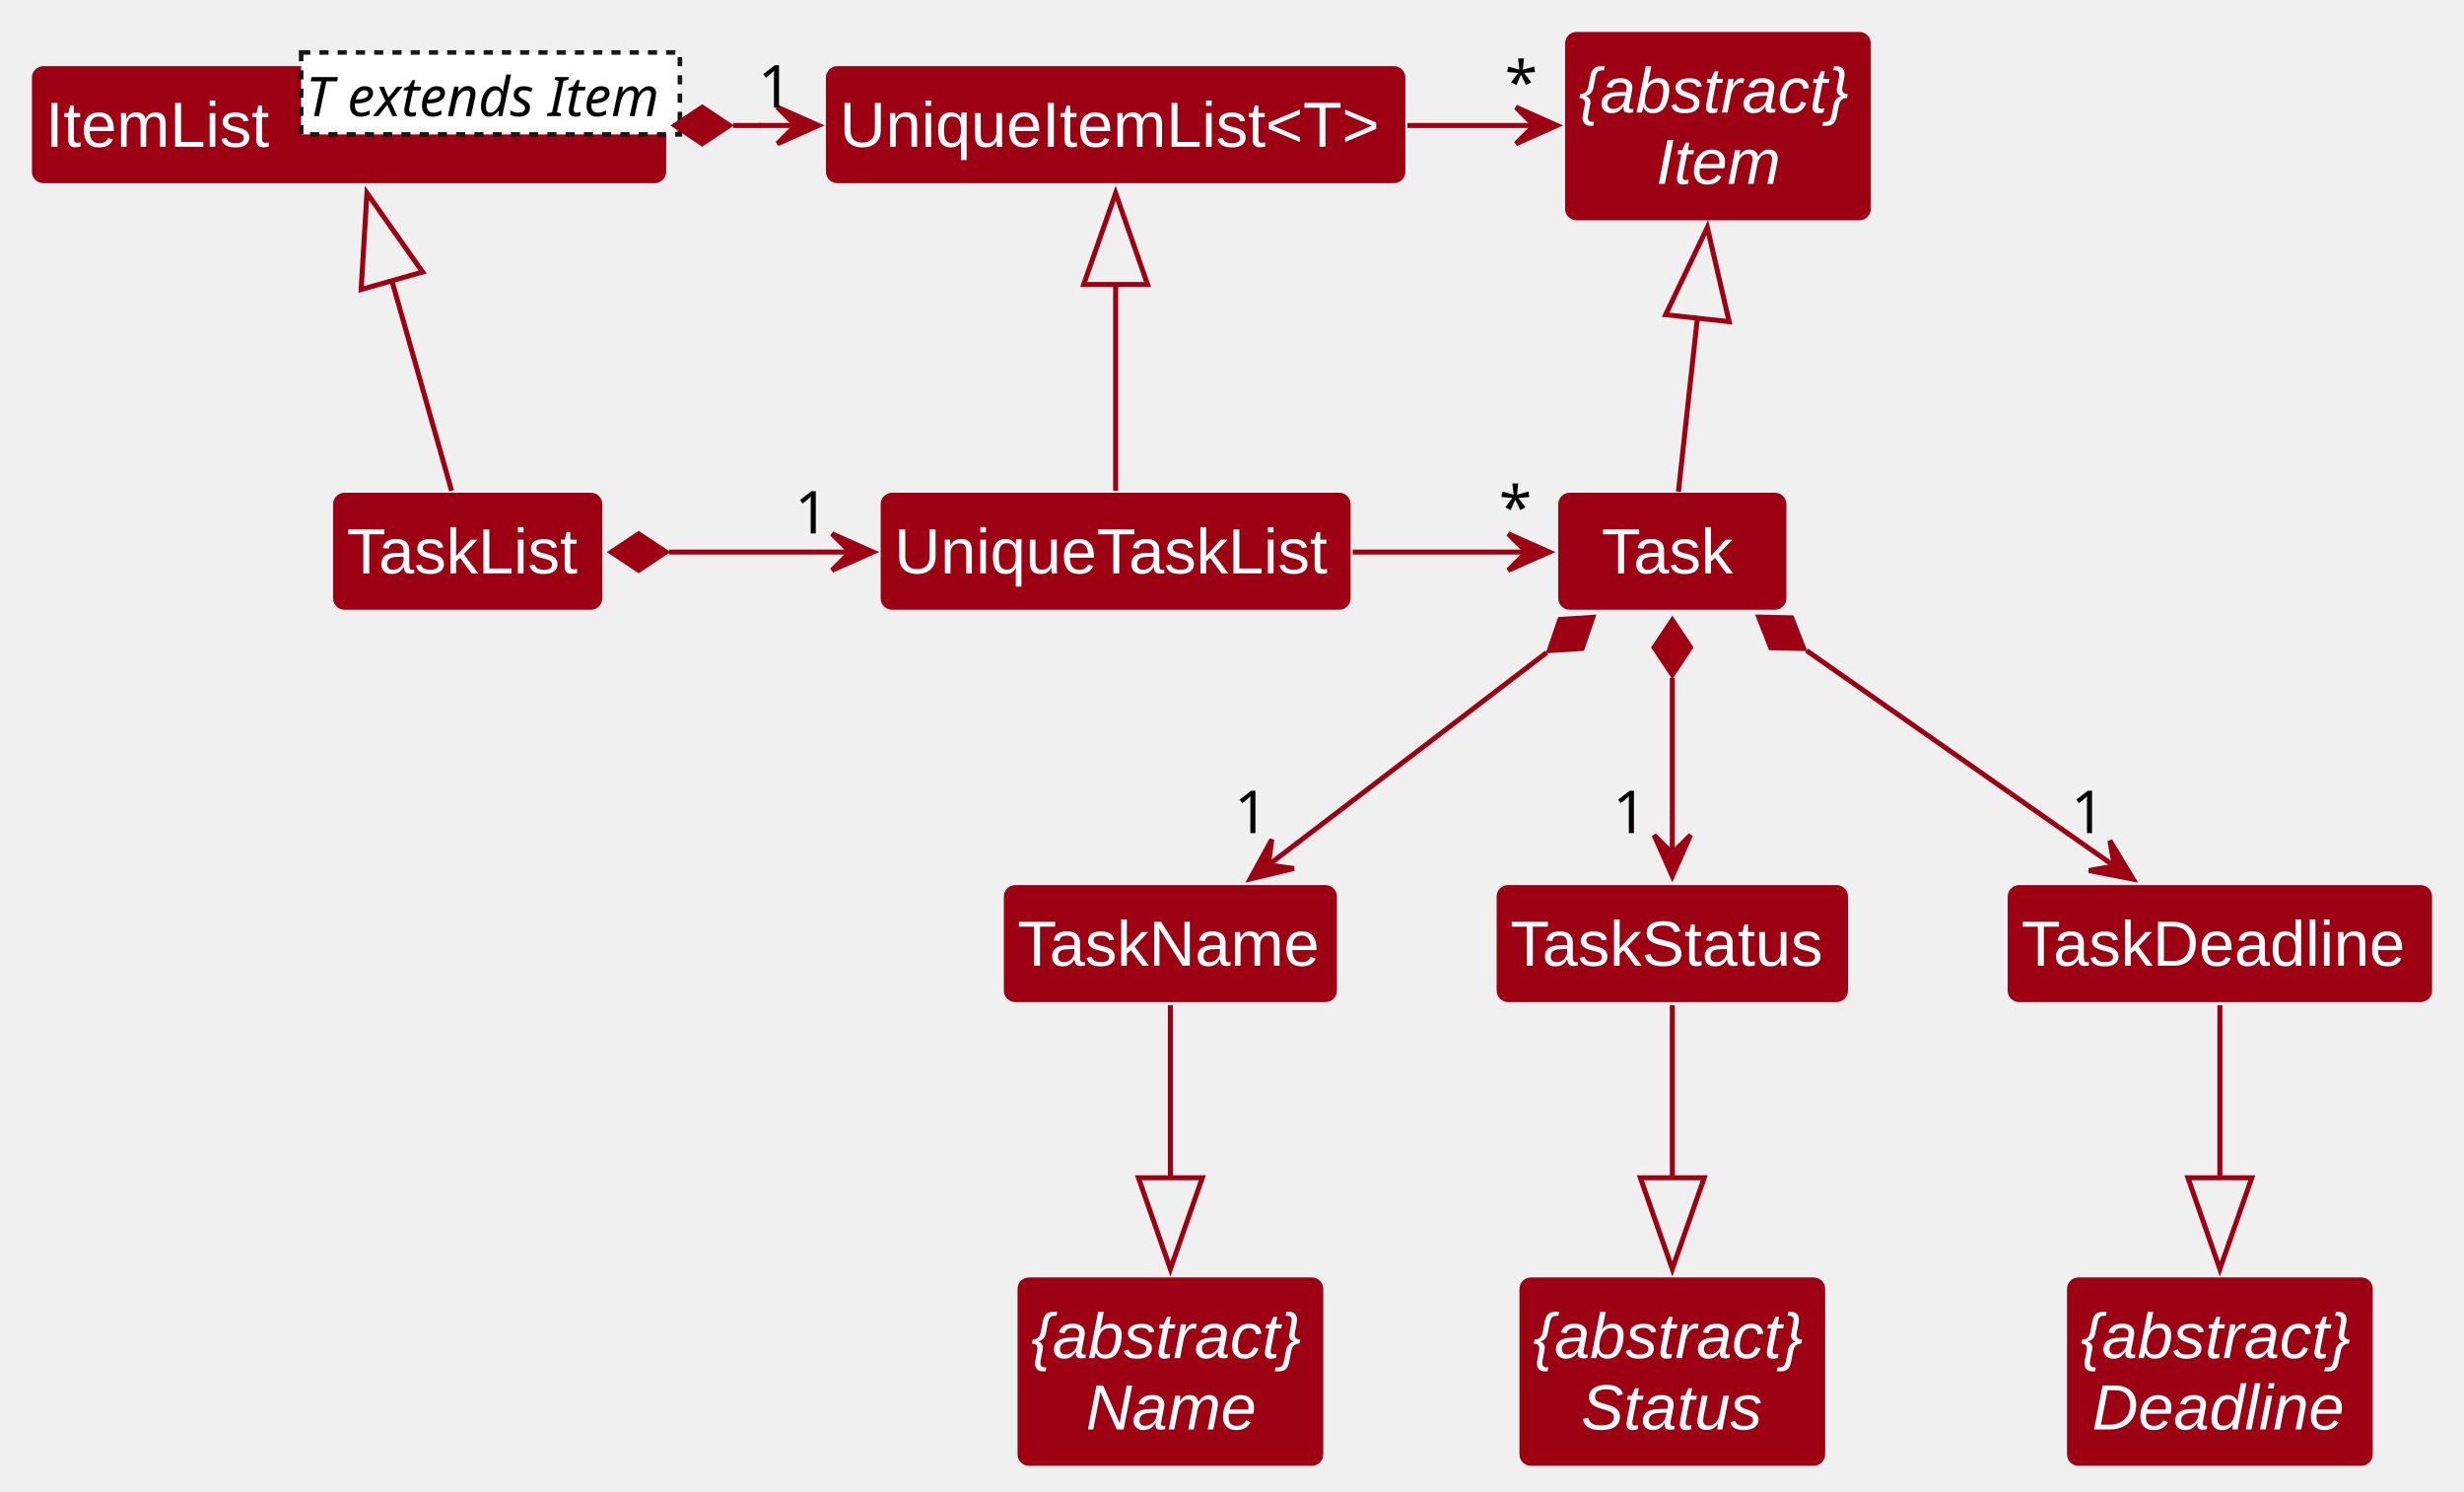
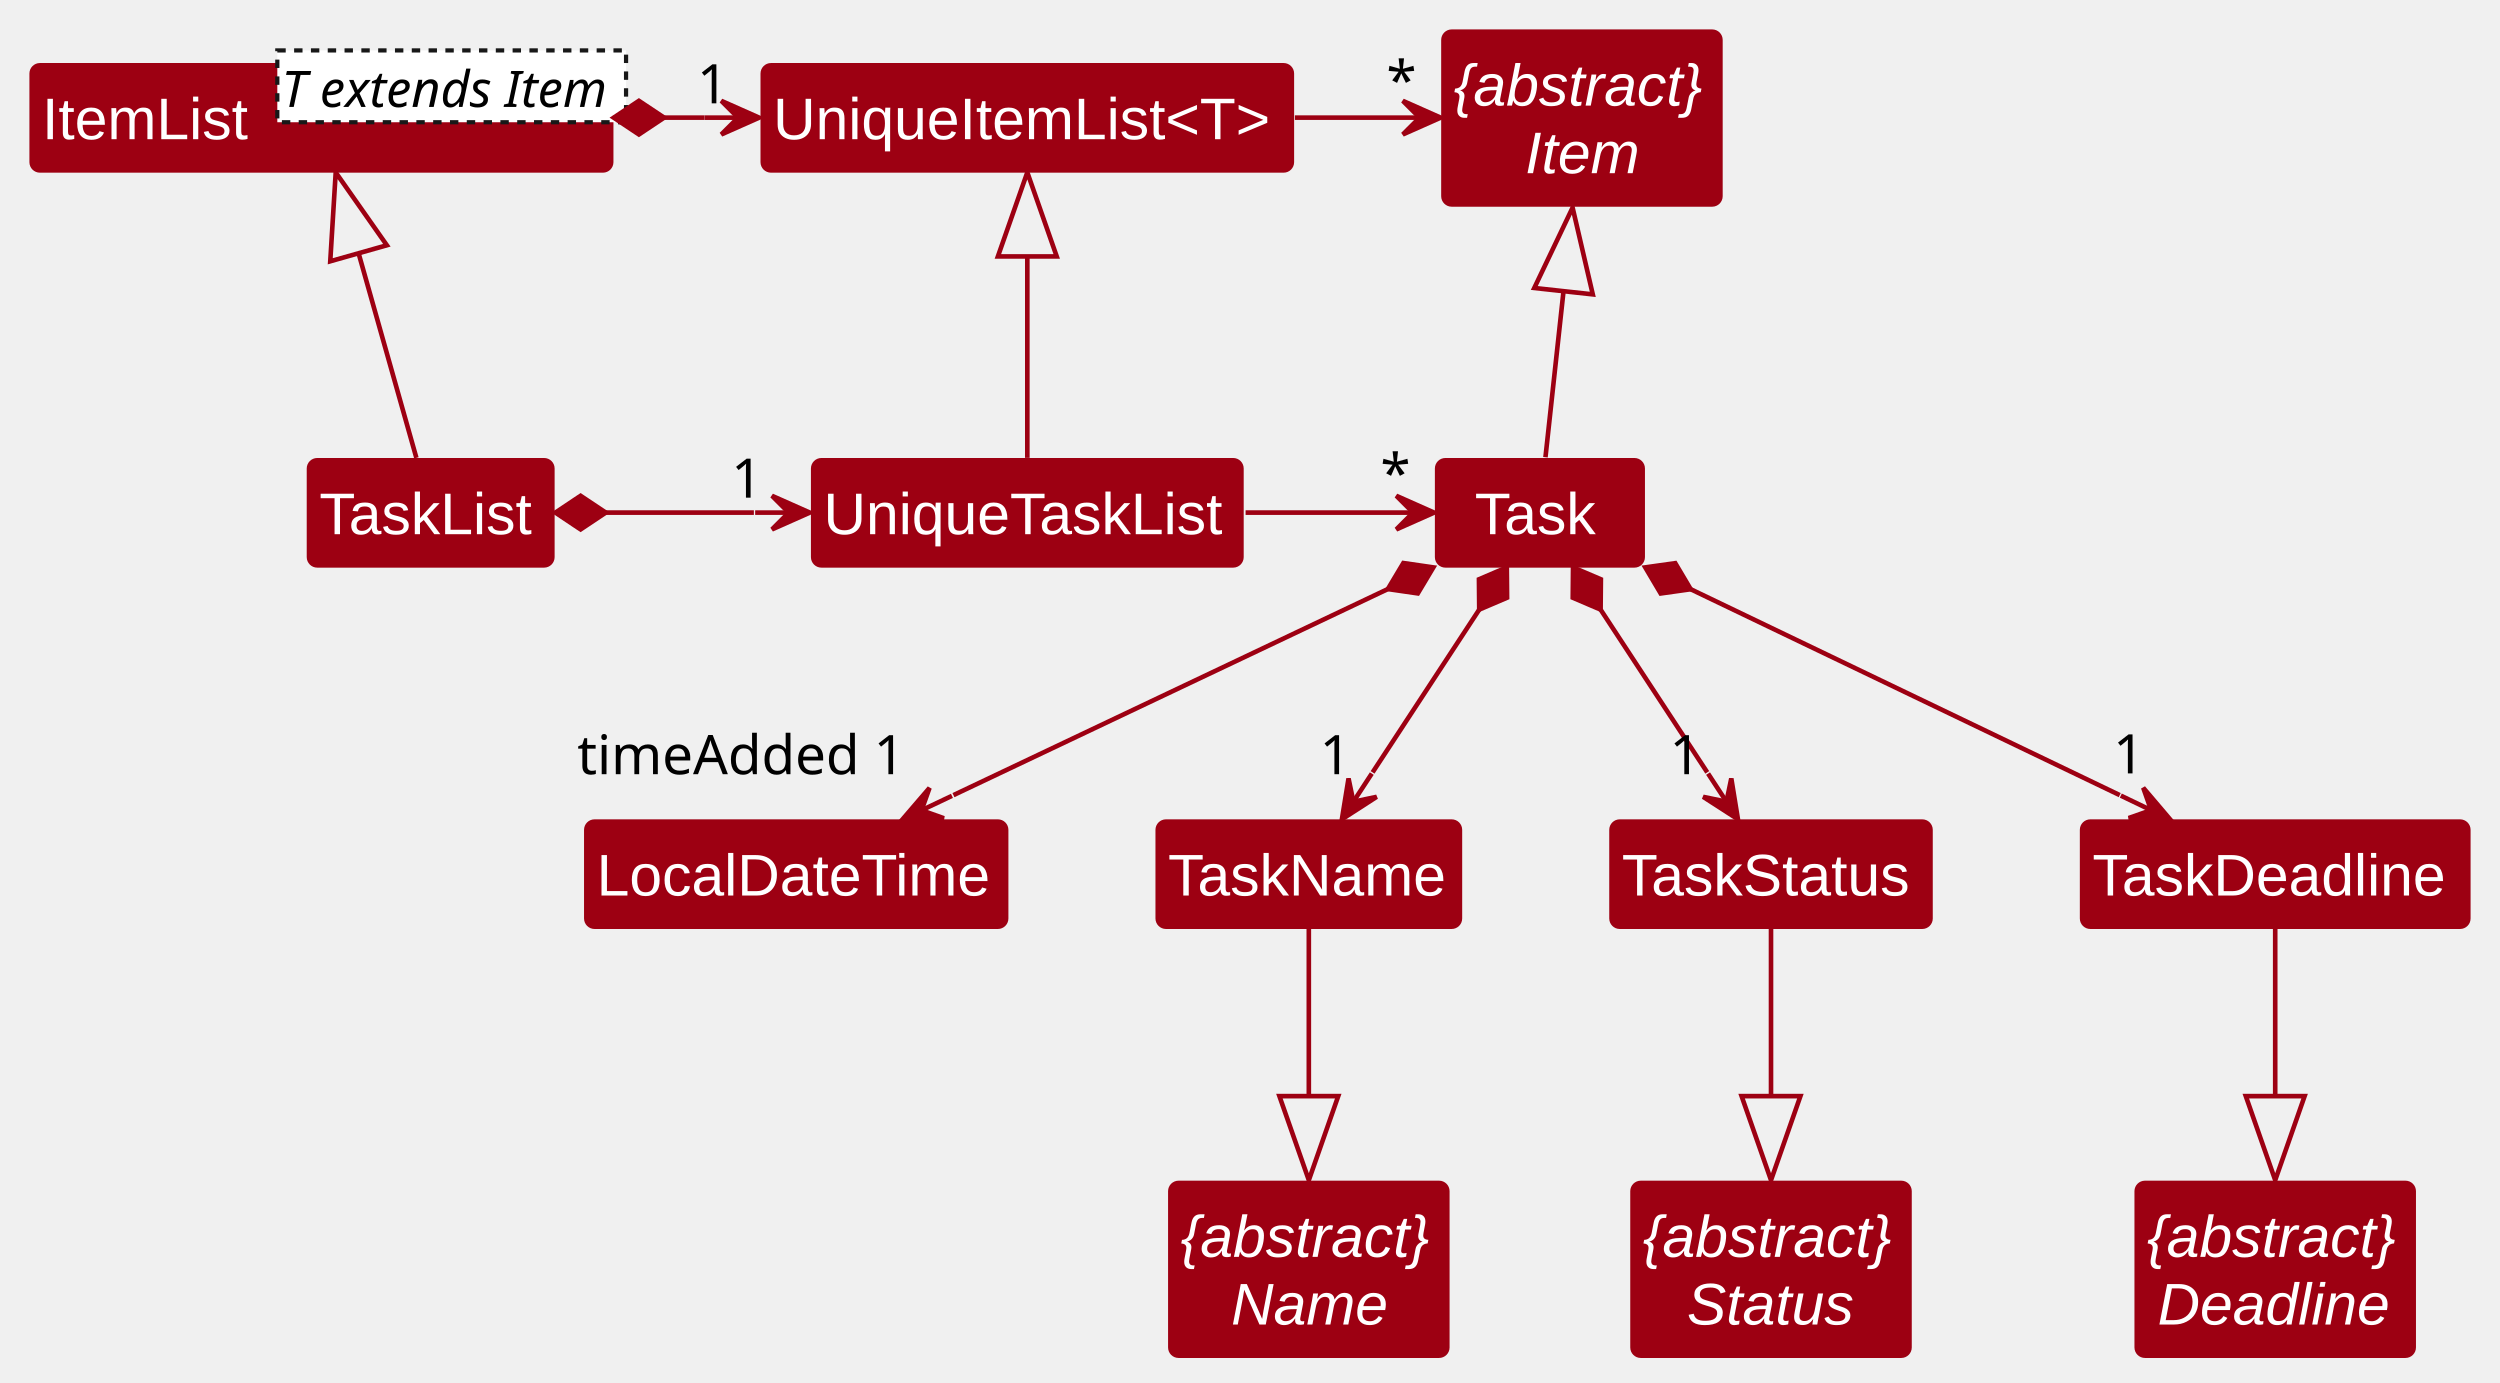
- <svg xmlns="http://www.w3.org/2000/svg" contentStyleType="text/css" height="327px" preserveAspectRatio="none" style="width:540px;height:327px;background:#FFFFFF;" version="1.1" viewBox="0 0 540 327" width="540px" zoomAndPan="magnify">
+ <svg xmlns="http://www.w3.org/2000/svg" contentStyleType="text/css" height="329px" preserveAspectRatio="none" style="width:595px;height:329px;background:#FFFFFF;" version="1.1" viewBox="0 0 595 329" width="595px" zoomAndPan="magnify">
  <defs />
  <g>
    <g id="elem_Item">
-       <rect codeLine="9" fill="#9D0012" height="41.281" id="Item" rx="2.5" ry="2.5" style="stroke:#181818;stroke-width:0.0;" width="67" x="343" y="7" />
-       <text fill="#FFFFFF" font-family="Arial" font-size="14" font-style="italic" lengthAdjust="spacing" textLength="61" x="346" y="24.674">{abstract}
-             </text>
-       <text fill="#FFFFFF" font-family="Arial" font-size="14" font-style="italic" lengthAdjust="spacing" textLength="27" x="363" y="40.315">Item
-             </text>
+       <rect codeLine="9" fill="#9D0012" height="42.197" id="Item" rx="2.5" ry="2.5" style="stroke:#181818;stroke-width:0.0;" width="67" x="343" y="7" />
+       <text fill="#FFFFFF" font-family="Arial" font-size="14" font-style="italic" lengthAdjust="spacing" textLength="61" x="346" y="25.132">{abstract}</text>
+       <text fill="#FFFFFF" font-family="Arial" font-size="14" font-style="italic" lengthAdjust="spacing" textLength="27" x="363" y="41.23">Item</text>
    </g>
    <g id="elem_Name">
-       <rect codeLine="10" fill="#9D0012" height="41.281" id="Name" rx="2.5" ry="2.5" style="stroke:#181818;stroke-width:0.0;" width="67" x="223" y="280" />
-       <text fill="#FFFFFF" font-family="Arial" font-size="14" font-style="italic" lengthAdjust="spacing" textLength="61" x="226" y="297.674">{abstract}
-             </text>
-       <text fill="#FFFFFF" font-family="Arial" font-size="14" font-style="italic" lengthAdjust="spacing" textLength="37" x="238" y="313.315">Name
-             </text>
+       <rect codeLine="10" fill="#9D0012" height="42.197" id="Name" rx="2.5" ry="2.5" style="stroke:#181818;stroke-width:0.0;" width="67" x="278" y="281" />
+       <text fill="#FFFFFF" font-family="Arial" font-size="14" font-style="italic" lengthAdjust="spacing" textLength="61" x="281" y="299.132">{abstract}</text>
+       <text fill="#FFFFFF" font-family="Arial" font-size="14" font-style="italic" lengthAdjust="spacing" textLength="37" x="293" y="315.231">Name</text>
    </g>
    <g id="elem_Deadline">
-       <rect codeLine="11" fill="#9D0012" height="41.281" id="Deadline" rx="2.5" ry="2.5" style="stroke:#181818;stroke-width:0.0;" width="67" x="453" y="280" />
-       <text fill="#FFFFFF" font-family="Arial" font-size="14" font-style="italic" lengthAdjust="spacing" textLength="61" x="456" y="297.674">{abstract}
-             </text>
-       <text fill="#FFFFFF" font-family="Arial" font-size="14" font-style="italic" lengthAdjust="spacing" textLength="56" x="458.5" y="313.315">Deadline
-             </text>
+       <rect codeLine="11" fill="#9D0012" height="42.197" id="Deadline" rx="2.5" ry="2.5" style="stroke:#181818;stroke-width:0.0;" width="67" x="508" y="281" />
+       <text fill="#FFFFFF" font-family="Arial" font-size="14" font-style="italic" lengthAdjust="spacing" textLength="61" x="511" y="299.132">{abstract}</text>
+       <text fill="#FFFFFF" font-family="Arial" font-size="14" font-style="italic" lengthAdjust="spacing" textLength="56" x="513.5" y="315.231">Deadline</text>
    </g>
    <g id="elem_Status">
-       <rect codeLine="12" fill="#9D0012" height="41.281" id="Status" rx="2.5" ry="2.5" style="stroke:#181818;stroke-width:0.0;" width="67" x="333" y="280" />
-       <text fill="#FFFFFF" font-family="Arial" font-size="14" font-style="italic" lengthAdjust="spacing" textLength="61" x="336" y="297.674">{abstract}
-             </text>
-       <text fill="#FFFFFF" font-family="Arial" font-size="14" font-style="italic" lengthAdjust="spacing" textLength="40" x="346.5" y="313.315">Status
-             </text>
+       <rect codeLine="12" fill="#9D0012" height="42.197" id="Status" rx="2.5" ry="2.5" style="stroke:#181818;stroke-width:0.0;" width="67" x="388" y="281" />
+       <text fill="#FFFFFF" font-family="Arial" font-size="14" font-style="italic" lengthAdjust="spacing" textLength="61" x="391" y="299.132">{abstract}</text>
+       <text fill="#FFFFFF" font-family="Arial" font-size="14" font-style="italic" lengthAdjust="spacing" textLength="40" x="401.5" y="315.231">Status</text>
    </g>
    <g id="elem_UniqueItemList">
-       <rect codeLine="13" fill="#9D0012" height="25.641" id="UniqueItemList" rx="2.5" ry="2.5" style="stroke:#181818;stroke-width:0.0;" width="127" x="181" y="14.5" />
-       <text fill="#FFFFFF" font-family="Arial" font-size="14" lengthAdjust="spacing" textLength="117" x="184" y="32.174">UniqueItemList&lt;T&gt;
-             </text>
+       <rect codeLine="13" fill="#9D0012" height="26.099" id="UniqueItemList" rx="2.5" ry="2.5" style="stroke:#181818;stroke-width:0.0;" width="127" x="181" y="15" />
+       <text fill="#FFFFFF" font-family="Arial" font-size="14" lengthAdjust="spacing" textLength="117" x="184" y="33.132">UniqueItemList&lt;T&gt;</text>
    </g>
    <g id="elem_ItemList">
-       <rect codeLine="14" fill="#9D0012" height="25.641" id="ItemList" rx="2.5" ry="2.5" style="stroke:#181818;stroke-width:0.0;" width="139" x="7" y="14.5" />
-       <text fill="#FFFFFF" font-family="Arial" font-size="14" lengthAdjust="spacing" textLength="48" x="10" y="32.174">ItemList
-             </text>
-       <rect fill="#FFFFFF" height="17.961" style="stroke:#181818;stroke-width:1.0;stroke-dasharray:2.0,2.0;" width="83" x="66" y="11.5" />
-       <text fill="#000000" font-family="sans-serif" font-size="12" font-style="italic" lengthAdjust="spacing" textLength="81" x="67" y="25.449">T extends Item
-             </text>
+       <rect codeLine="14" fill="#9D0012" height="26.099" id="ItemList" rx="2.5" ry="2.5" style="stroke:#181818;stroke-width:0.0;" width="139" x="7" y="15" />
+       <text fill="#FFFFFF" font-family="Arial" font-size="14" lengthAdjust="spacing" textLength="48" x="10" y="33.132">ItemList</text>
+       <rect fill="#FFFFFF" height="17.094" style="stroke:#181818;stroke-width:1.0;stroke-dasharray:2.0,2.0;" width="83" x="66" y="12" />
+       <text fill="#000000" font-family="sans-serif" font-size="12" font-style="italic" lengthAdjust="spacing" textLength="81" x="67" y="25.457">T extends Item</text>
+     </g>
+     <g id="elem_LocalDateTime">
+       <rect codeLine="16" fill="#9D0012" height="26.099" id="LocalDateTime" rx="2.5" ry="2.5" style="stroke:#181818;stroke-width:0.0;" width="101" x="139" y="195" />
+       <text fill="#FFFFFF" font-family="Arial" font-size="14" lengthAdjust="spacing" textLength="95" x="142" y="213.132">LocalDateTime</text>
    </g>
    <g id="elem_Task">
-       <rect codeLine="16" fill="#9D0012" height="25.641" id="Task" rx="2.5" ry="2.5" style="stroke:#181818;stroke-width:0.0;" width="50" x="341.5" y="108" />
-       <text fill="#FFFFFF" font-family="Arial" font-size="14" lengthAdjust="spacing" textLength="31" x="351" y="125.674">Task
-             </text>
+       <rect codeLine="17" fill="#9D0012" height="26.099" id="Task" rx="2.5" ry="2.5" style="stroke:#181818;stroke-width:0.0;" width="50" x="341.5" y="109" />
+       <text fill="#FFFFFF" font-family="Arial" font-size="14" lengthAdjust="spacing" textLength="31" x="351" y="127.132">Task</text>
    </g>
    <g id="elem_TaskName">
-       <rect codeLine="17" fill="#9D0012" height="25.641" id="TaskName" rx="2.5" ry="2.5" style="stroke:#181818;stroke-width:0.0;" width="73" x="220" y="194" />
-       <text fill="#FFFFFF" font-family="Arial" font-size="14" lengthAdjust="spacing" textLength="67" x="223" y="211.674">TaskName
-             </text>
+       <rect codeLine="18" fill="#9D0012" height="26.099" id="TaskName" rx="2.5" ry="2.5" style="stroke:#181818;stroke-width:0.0;" width="73" x="275" y="195" />
+       <text fill="#FFFFFF" font-family="Arial" font-size="14" lengthAdjust="spacing" textLength="67" x="278" y="213.132">TaskName</text>
    </g>
    <g id="elem_TaskStatus">
-       <rect codeLine="18" fill="#9D0012" height="25.641" id="TaskStatus" rx="2.5" ry="2.5" style="stroke:#181818;stroke-width:0.0;" width="77" x="328" y="194" />
-       <text fill="#FFFFFF" font-family="Arial" font-size="14" lengthAdjust="spacing" textLength="71" x="331" y="211.674">TaskStatus
-             </text>
+       <rect codeLine="19" fill="#9D0012" height="26.099" id="TaskStatus" rx="2.5" ry="2.5" style="stroke:#181818;stroke-width:0.0;" width="77" x="383" y="195" />
+       <text fill="#FFFFFF" font-family="Arial" font-size="14" lengthAdjust="spacing" textLength="71" x="386" y="213.132">TaskStatus</text>
    </g>
    <g id="elem_TaskDeadline">
-       <rect codeLine="19" fill="#9D0012" height="25.641" id="TaskDeadline" rx="2.5" ry="2.5" style="stroke:#181818;stroke-width:0.0;" width="93" x="440" y="194" />
-       <text fill="#FFFFFF" font-family="Arial" font-size="14" lengthAdjust="spacing" textLength="87" x="443" y="211.674">TaskDeadline
-             </text>
+       <rect codeLine="20" fill="#9D0012" height="26.099" id="TaskDeadline" rx="2.5" ry="2.5" style="stroke:#181818;stroke-width:0.0;" width="93" x="495" y="195" />
+       <text fill="#FFFFFF" font-family="Arial" font-size="14" lengthAdjust="spacing" textLength="87" x="498" y="213.132">TaskDeadline</text>
    </g>
    <g id="elem_TaskList">
-       <rect codeLine="20" fill="#9D0012" height="25.641" id="TaskList" rx="2.5" ry="2.5" style="stroke:#181818;stroke-width:0.0;" width="59" x="73" y="108" />
-       <text fill="#FFFFFF" font-family="Arial" font-size="14" lengthAdjust="spacing" textLength="53" x="76" y="125.674">TaskList
-             </text>
+       <rect codeLine="21" fill="#9D0012" height="26.099" id="TaskList" rx="2.5" ry="2.5" style="stroke:#181818;stroke-width:0.0;" width="59" x="73" y="109" />
+       <text fill="#FFFFFF" font-family="Arial" font-size="14" lengthAdjust="spacing" textLength="53" x="76" y="127.132">TaskList</text>
    </g>
    <g id="elem_UniqueTaskList">
-       <rect codeLine="21" fill="#9D0012" height="25.641" id="UniqueTaskList" rx="2.5" ry="2.5" style="stroke:#181818;stroke-width:0.0;" width="103" x="193" y="108" />
-       <text fill="#FFFFFF" font-family="Arial" font-size="14" lengthAdjust="spacing" textLength="97" x="196" y="125.674">UniqueTaskList
-             </text>
+       <rect codeLine="22" fill="#9D0012" height="26.099" id="UniqueTaskList" rx="2.5" ry="2.5" style="stroke:#181818;stroke-width:0.0;" width="103" x="193" y="109" />
+       <text fill="#FFFFFF" font-family="Arial" font-size="14" lengthAdjust="spacing" textLength="97" x="196" y="127.132">UniqueTaskList</text>
    </g>
    <g id="link_ItemList_TaskList">
-       <path d="M85.84,61.36 C90.39,77.39 95.6,95.73 98.97,107.56 " fill="none" id="ItemList-backto-TaskList" style="stroke:#9D0012;stroke-width:1.1;" />
-       <polygon fill="none" points="79.15,63.45,80.42,42.3,92.62,59.62,79.15,63.45" style="stroke:#9D0012;stroke-width:1.1;" />
+       <path d="M85.4,60.48 C90.11,77.18 95.64,96.71 99.1,108.97 " fill="none" id="ItemList-backto-TaskList" style="stroke:#9D0012;stroke-width:1.1;" />
+       <polygon fill="none" points="78.6,62.18,79.9,41.03,92.07,58.37,78.6,62.18" style="stroke:#9D0012;stroke-width:1.1;" />
    </g>
    <g id="link_UniqueItemList_UniqueTaskList">
-       <path d="M244.5,62.19 C244.5,78.03 244.5,95.93 244.5,107.56 " fill="none" id="UniqueItemList-backto-UniqueTaskList" style="stroke:#9D0012;stroke-width:1.1;" />
-       <polygon fill="none" points="237.5,62.35,244.5,42.35,251.5,62.35,237.5,62.35" style="stroke:#9D0012;stroke-width:1.1;" />
+       <path d="M244.5,61.05 C244.5,77.61 244.5,96.85 244.5,108.97 " fill="none" id="UniqueItemList-backto-UniqueTaskList" style="stroke:#9D0012;stroke-width:1.1;" />
+       <polygon fill="none" points="237.5,61.03,244.5,41.03,251.5,61.03,237.5,61.03" style="stroke:#9D0012;stroke-width:1.1;" />
    </g>
    <g id="link_ItemList_UniqueItemList">
-       <path codeLine="23" d="M160.67,27.5 C162.67,27.5 164.67,27.5 166.67,27.5 " fill="none" id="ItemList-UniqueItemList" style="stroke:#9D0012;stroke-width:1.1;" />
-       <polygon fill="#9D0012" points="147.9,27.5,153.9,31.5,159.9,27.5,153.9,23.5,147.9,27.5" style="stroke:#9D0012;stroke-width:1.1;" />
-       <polygon fill="#9D0012" points="179.37,27.5,170.37,23.5,174.37,27.5,170.37,31.5,179.37,27.5" style="stroke:#9D0012;stroke-width:1.1;" />
-       <line style="stroke:#9D0012;stroke-width:1.1;" x1="174.37" x2="166.37" y1="27.5" y2="27.5" />
-       <text fill="#000000" font-family="sans-serif" font-size="13" lengthAdjust="spacing" textLength="7" x="166.119" y="23.583">1
-             </text>
+       <path codeLine="24" d="M158.06,28 C158.06,28 164.87,28 167.65,28 " fill="none" id="ItemList-UniqueItemList" style="stroke:#9D0012;stroke-width:1.1;" />
+       <polygon fill="#9D0012" points="180.67,28,171.67,24,175.67,28,171.67,32,180.67,28" style="stroke:#9D0012;stroke-width:1.1;" />
+       <line style="stroke:#9D0012;stroke-width:1.1;" x1="175.67" x2="167.67" y1="28" y2="28" />
+       <polygon fill="#9D0012" points="146.06,28,152.06,32,158.06,28,152.06,24,146.06,28" style="stroke:#9D0012;stroke-width:1.1;" />
+       <text fill="#000000" font-family="sans-serif" font-size="13" lengthAdjust="spacing" textLength="7" x="165.885" y="24.585">1</text>
    </g>
    <g id="link_UniqueItemList_Item">
-       <path codeLine="24" d="M308.44,27.5 C317.73,27.5 327.02,27.5 336.3,27.5 " fill="none" id="UniqueItemList-to-Item" style="stroke:#9D0012;stroke-width:1.1;" />
-       <polygon fill="#9D0012" points="341.22,27.5,332.22,23.5,336.22,27.5,332.22,31.5,341.22,27.5" style="stroke:#9D0012;stroke-width:1.1;" />
-       <text fill="#000000" font-family="sans-serif" font-size="13" lengthAdjust="spacing" textLength="5" x="329.796" y="22.67">*
-             </text>
+       <path codeLine="25" d="M308.18,28 C318.03,28 327.88,28 337.72,28 " fill="none" id="UniqueItemList-to-Item" style="stroke:#9D0012;stroke-width:1.1;" />
+       <polygon fill="#9D0012" points="342.87,28,333.87,24,337.87,28,333.87,32,342.87,28" style="stroke:#9D0012;stroke-width:1.1;" />
+       <text fill="#000000" font-family="sans-serif" font-size="13" lengthAdjust="spacing" textLength="5" x="329.967" y="23.762">*</text>
    </g>
    <g id="link_TaskList_UniqueTaskList">
-       <path codeLine="26" d="M146.61,121 C157.21,121 167.8,121 178.4,121 " fill="none" id="TaskList-UniqueTaskList" style="stroke:#9D0012;stroke-width:1.1;" />
-       <polygon fill="#9D0012" points="133.97,121,139.97,125,145.97,121,139.97,117,133.97,121" style="stroke:#9D0012;stroke-width:1.1;" />
-       <polygon fill="#9D0012" points="191.34,121,182.34,117,186.34,121,182.34,125,191.34,121" style="stroke:#9D0012;stroke-width:1.1;" />
-       <line style="stroke:#9D0012;stroke-width:1.1;" x1="186.34" x2="178.34" y1="121" y2="121" />
-       <text fill="#000000" font-family="sans-serif" font-size="13" lengthAdjust="spacing" textLength="7" x="174.171" y="116.93">1
-             </text>
+       <path codeLine="27" d="M144.18,122 C144.18,122 168.09,122 179.42,122 " fill="none" id="TaskList-UniqueTaskList" style="stroke:#9D0012;stroke-width:1.1;" />
+       <polygon fill="#9D0012" points="192.73,122,183.73,118,187.73,122,183.73,126,192.73,122" style="stroke:#9D0012;stroke-width:1.1;" />
+       <line style="stroke:#9D0012;stroke-width:1.1;" x1="187.73" x2="179.73" y1="122" y2="122" />
+       <polygon fill="#9D0012" points="132.18,122,138.18,126,144.18,122,138.18,118,132.18,122" style="stroke:#9D0012;stroke-width:1.1;" />
+       <text fill="#000000" font-family="sans-serif" font-size="13" lengthAdjust="spacing" textLength="7" x="174.034" y="118.437">1</text>
    </g>
    <g id="link_UniqueTaskList_Task">
-       <path codeLine="27" d="M296.45,121 C309.22,121 322,121 334.78,121 " fill="none" id="UniqueTaskList-to-Task" style="stroke:#9D0012;stroke-width:1.1;" />
-       <polygon fill="#9D0012" points="339.54,121,330.54,117,334.54,121,330.54,125,339.54,121" style="stroke:#9D0012;stroke-width:1.1;" />
-       <text fill="#000000" font-family="sans-serif" font-size="13" lengthAdjust="spacing" textLength="5" x="328.538" y="115.831">*
-             </text>
+       <path codeLine="28" d="M296.45,122 C309.65,122 322.86,122 336.06,122 " fill="none" id="UniqueTaskList-to-Task" style="stroke:#9D0012;stroke-width:1.1;" />
+       <polygon fill="#9D0012" points="341.32,122,332.32,118,336.32,122,332.32,126,341.32,122" style="stroke:#9D0012;stroke-width:1.1;" />
+       <text fill="#000000" font-family="sans-serif" font-size="13" lengthAdjust="spacing" textLength="5" x="328.535" y="117.281">*</text>
    </g>
    <g id="link_Task_TaskName">
-       <path codeLine="28" d="M338.95,143.04 C322.18,155.84 300.84,172.14 284.07,184.95 " fill="none" id="Task-TaskName" style="stroke:#9D0012;stroke-width:1.1;" />
-       <polygon fill="#9D0012" points="349.07,135.31,341.874,135.778,339.538,142.6,346.734,142.132,349.07,135.31" style="stroke:#9D0012;stroke-width:1.1;" />
-       <polygon fill="#9D0012" points="274,192.64,283.581,190.358,277.974,189.606,278.726,183.999,274,192.64" style="stroke:#9D0012;stroke-width:1.1;" />
-       <line style="stroke:#9D0012;stroke-width:1.1;" x1="277.974" x2="284.33" y1="189.606" y2="184.745" />
-       <text fill="#000000" font-family="sans-serif" font-size="13" lengthAdjust="spacing" textLength="7" x="270.52" y="182.604">1
-             </text>
+       <path codeLine="29" d="M352.055,145.085 C352.055,145.085 334.37,172.06 326.67,183.83 " fill="none" id="Task-TaskName" style="stroke:#9D0012;stroke-width:1.1;" />
+       <polygon fill="#9D0012" points="319.37,194.99,327.645,189.649,322.108,190.806,320.951,185.269,319.37,194.99" style="stroke:#9D0012;stroke-width:1.1;" />
+       <line style="stroke:#9D0012;stroke-width:1.1;" x1="322.108" x2="326.485" y1="190.806" y2="184.11" />
+       <polygon fill="#9D0012" points="358.62,135.04,351.989,137.874,352.055,145.085,358.686,142.251,358.62,135.04" style="stroke:#9D0012;stroke-width:1.1;" />
+       <text fill="#000000" font-family="sans-serif" font-size="13" lengthAdjust="spacing" textLength="7" x="314.091" y="184.262">1</text>
    </g>
    <g id="link_Task_TaskDeadline">
-       <path codeLine="29" d="M395.92,142.59 C414.44,155.56 438.27,172.24 456.84,185.24 " fill="none" id="Task-TaskDeadline" style="stroke:#9D0012;stroke-width:1.1;" />
-       <polygon fill="#9D0012" points="385.45,135.26,388.073,141.977,395.282,142.14,392.659,135.423,385.45,135.26" style="stroke:#9D0012;stroke-width:1.1;" />
-       <polygon fill="#9D0012" points="467.48,192.69,462.399,184.253,463.383,189.823,457.813,190.808,467.48,192.69" style="stroke:#9D0012;stroke-width:1.1;" />
-       <line style="stroke:#9D0012;stroke-width:1.1;" x1="463.383" x2="456.83" y1="189.823" y2="185.23" />
-       <text fill="#000000" font-family="sans-serif" font-size="13" lengthAdjust="spacing" textLength="7" x="453.873" y="182.604">1
-             </text>
+       <path codeLine="30" d="M402.386,140.237 C402.386,140.237 474.72,174.95 504.5,189.24 " fill="none" id="Task-TaskDeadline" style="stroke:#9D0012;stroke-width:1.1;" />
+       <polygon fill="#9D0012" points="516.47,194.99,510.09,187.487,511.963,192.825,506.625,194.698,516.47,194.99" style="stroke:#9D0012;stroke-width:1.1;" />
+       <line style="stroke:#9D0012;stroke-width:1.1;" x1="511.963" x2="504.75" y1="192.825" y2="189.36" />
+       <polygon fill="#9D0012" points="391.57,135.04,395.246,141.244,402.386,140.237,398.711,134.033,391.57,135.04" style="stroke:#9D0012;stroke-width:1.1;" />
+       <text fill="#000000" font-family="sans-serif" font-size="13" lengthAdjust="spacing" textLength="7" x="502.935" y="184.061">1</text>
    </g>
    <g id="link_Task_TaskStatus">
-       <path codeLine="30" d="M366.5,148.58 C366.5,158.34 366.5,169.39 366.5,179.17 " fill="none" id="Task-TaskStatus" style="stroke:#9D0012;stroke-width:1.1;" />
-       <polygon fill="#9D0012" points="366.5,135.91,362.5,141.91,366.5,147.91,370.5,141.91,366.5,135.91" style="stroke:#9D0012;stroke-width:1.1;" />
-       <polygon fill="#9D0012" points="366.5,192.04,370.5,183.04,366.5,187.04,362.5,183.04,366.5,192.04" style="stroke:#9D0012;stroke-width:1.1;" />
-       <line style="stroke:#9D0012;stroke-width:1.1;" x1="366.5" x2="366.5" y1="187.04" y2="179.04" />
-       <text fill="#000000" font-family="sans-serif" font-size="13" lengthAdjust="spacing" textLength="7" x="353.472" y="182.604">1
-             </text>
+       <path codeLine="31" d="M380.945,145.085 C380.945,145.085 398.63,172.06 406.33,183.83 " fill="none" id="Task-TaskStatus" style="stroke:#9D0012;stroke-width:1.1;" />
+       <polygon fill="#9D0012" points="413.63,194.99,412.049,185.269,410.892,190.806,405.355,189.649,413.63,194.99" style="stroke:#9D0012;stroke-width:1.1;" />
+       <line style="stroke:#9D0012;stroke-width:1.1;" x1="410.892" x2="406.515" y1="190.806" y2="184.11" />
+       <polygon fill="#9D0012" points="374.38,135.04,374.314,142.251,380.945,145.085,381.011,137.874,374.38,135.04" style="stroke:#9D0012;stroke-width:1.1;" />
+       <text fill="#000000" font-family="sans-serif" font-size="13" lengthAdjust="spacing" textLength="7" x="397.366" y="184.262">1</text>
+     </g>
+     <g id="link_Task_LocalDateTime">
+       <path codeLine="32" d="M330.303,140.195 C330.303,140.195 257.04,174.95 226.92,189.24 " fill="none" id="Task-LocalDateTime" style="stroke:#9D0012;stroke-width:1.1;" />
+       <polygon fill="#9D0012" points="214.81,194.99,224.656,194.746,219.327,192.847,221.227,187.518,214.81,194.99" style="stroke:#9D0012;stroke-width:1.1;" />
+       <line style="stroke:#9D0012;stroke-width:1.1;" x1="219.327" x2="226.56" y1="192.847" y2="189.41" />
+       <polygon fill="#9D0012" points="341.14,135.04,334.003,134.005,330.303,140.195,337.44,141.23,341.14,135.04" style="stroke:#9D0012;stroke-width:1.1;" />
+       <text fill="#000000" font-family="sans-serif" font-size="13" lengthAdjust="spacing" textLength="73" x="137.404" y="184.262">timeAdded 1</text>
    </g>
    <g id="link_Item_Task">
-       <path codeLine="31" d="M372.01,69.58 C370.49,83.45 368.91,97.91 367.84,107.76 " fill="none" id="Item-backto-Task" style="stroke:#9D0012;stroke-width:1.1;" />
-       <polygon fill="none" points="365.03,68.98,374.17,49.86,378.95,70.5,365.03,68.98" style="stroke:#9D0012;stroke-width:1.1;" />
+       <path codeLine="33" d="M372.1,69.46 C370.55,83.73 368.92,98.71 367.82,108.82 " fill="none" id="Item-backto-Task" style="stroke:#9D0012;stroke-width:1.1;" />
+       <polygon fill="none" points="365.16,68.54,374.28,49.42,379.08,70.06,365.16,68.54" style="stroke:#9D0012;stroke-width:1.1;" />
    </g>
    <g id="link_TaskName_Name">
-       <path codeLine="33" d="M256.5,220.34 C256.5,230.15 256.5,244.46 256.5,258.23 " fill="none" id="TaskName-to-Name" style="stroke:#9D0012;stroke-width:1.1;" />
-       <polygon fill="none" points="263.5,258.15,256.5,278.15,249.5,258.15,263.5,258.15" style="stroke:#9D0012;stroke-width:1.1;" />
+       <path codeLine="35" d="M311.5,221.03 C311.5,231.18 311.5,246.32 311.5,260.7 " fill="none" id="TaskName-to-Name" style="stroke:#9D0012;stroke-width:1.1;" />
+       <polygon fill="none" points="318.5,260.88,311.5,280.88,304.5,260.88,318.5,260.88" style="stroke:#9D0012;stroke-width:1.1;" />
    </g>
    <g id="link_TaskDeadline_Deadline">
-       <path codeLine="34" d="M486.5,220.34 C486.5,230.15 486.5,244.46 486.5,258.23 " fill="none" id="TaskDeadline-to-Deadline" style="stroke:#9D0012;stroke-width:1.1;" />
-       <polygon fill="none" points="493.5,258.15,486.5,278.15,479.5,258.15,493.5,258.15" style="stroke:#9D0012;stroke-width:1.1;" />
+       <path codeLine="36" d="M541.5,221.03 C541.5,231.18 541.5,246.32 541.5,260.7 " fill="none" id="TaskDeadline-to-Deadline" style="stroke:#9D0012;stroke-width:1.1;" />
+       <polygon fill="none" points="548.5,260.88,541.5,280.88,534.5,260.88,548.5,260.88" style="stroke:#9D0012;stroke-width:1.1;" />
    </g>
    <g id="link_TaskStatus_Status">
-       <path codeLine="35" d="M366.5,220.34 C366.5,230.15 366.5,244.46 366.5,258.23 " fill="none" id="TaskStatus-to-Status" style="stroke:#9D0012;stroke-width:1.1;" />
-       <polygon fill="none" points="373.5,258.15,366.5,278.15,359.5,258.15,373.5,258.15" style="stroke:#9D0012;stroke-width:1.1;" />
+       <path codeLine="37" d="M421.5,221.03 C421.5,231.18 421.5,246.32 421.5,260.7 " fill="none" id="TaskStatus-to-Status" style="stroke:#9D0012;stroke-width:1.1;" />
+       <polygon fill="none" points="428.5,260.88,421.5,280.88,414.5,260.88,428.5,260.88" style="stroke:#9D0012;stroke-width:1.1;" />
    </g>
  </g>
</svg>
